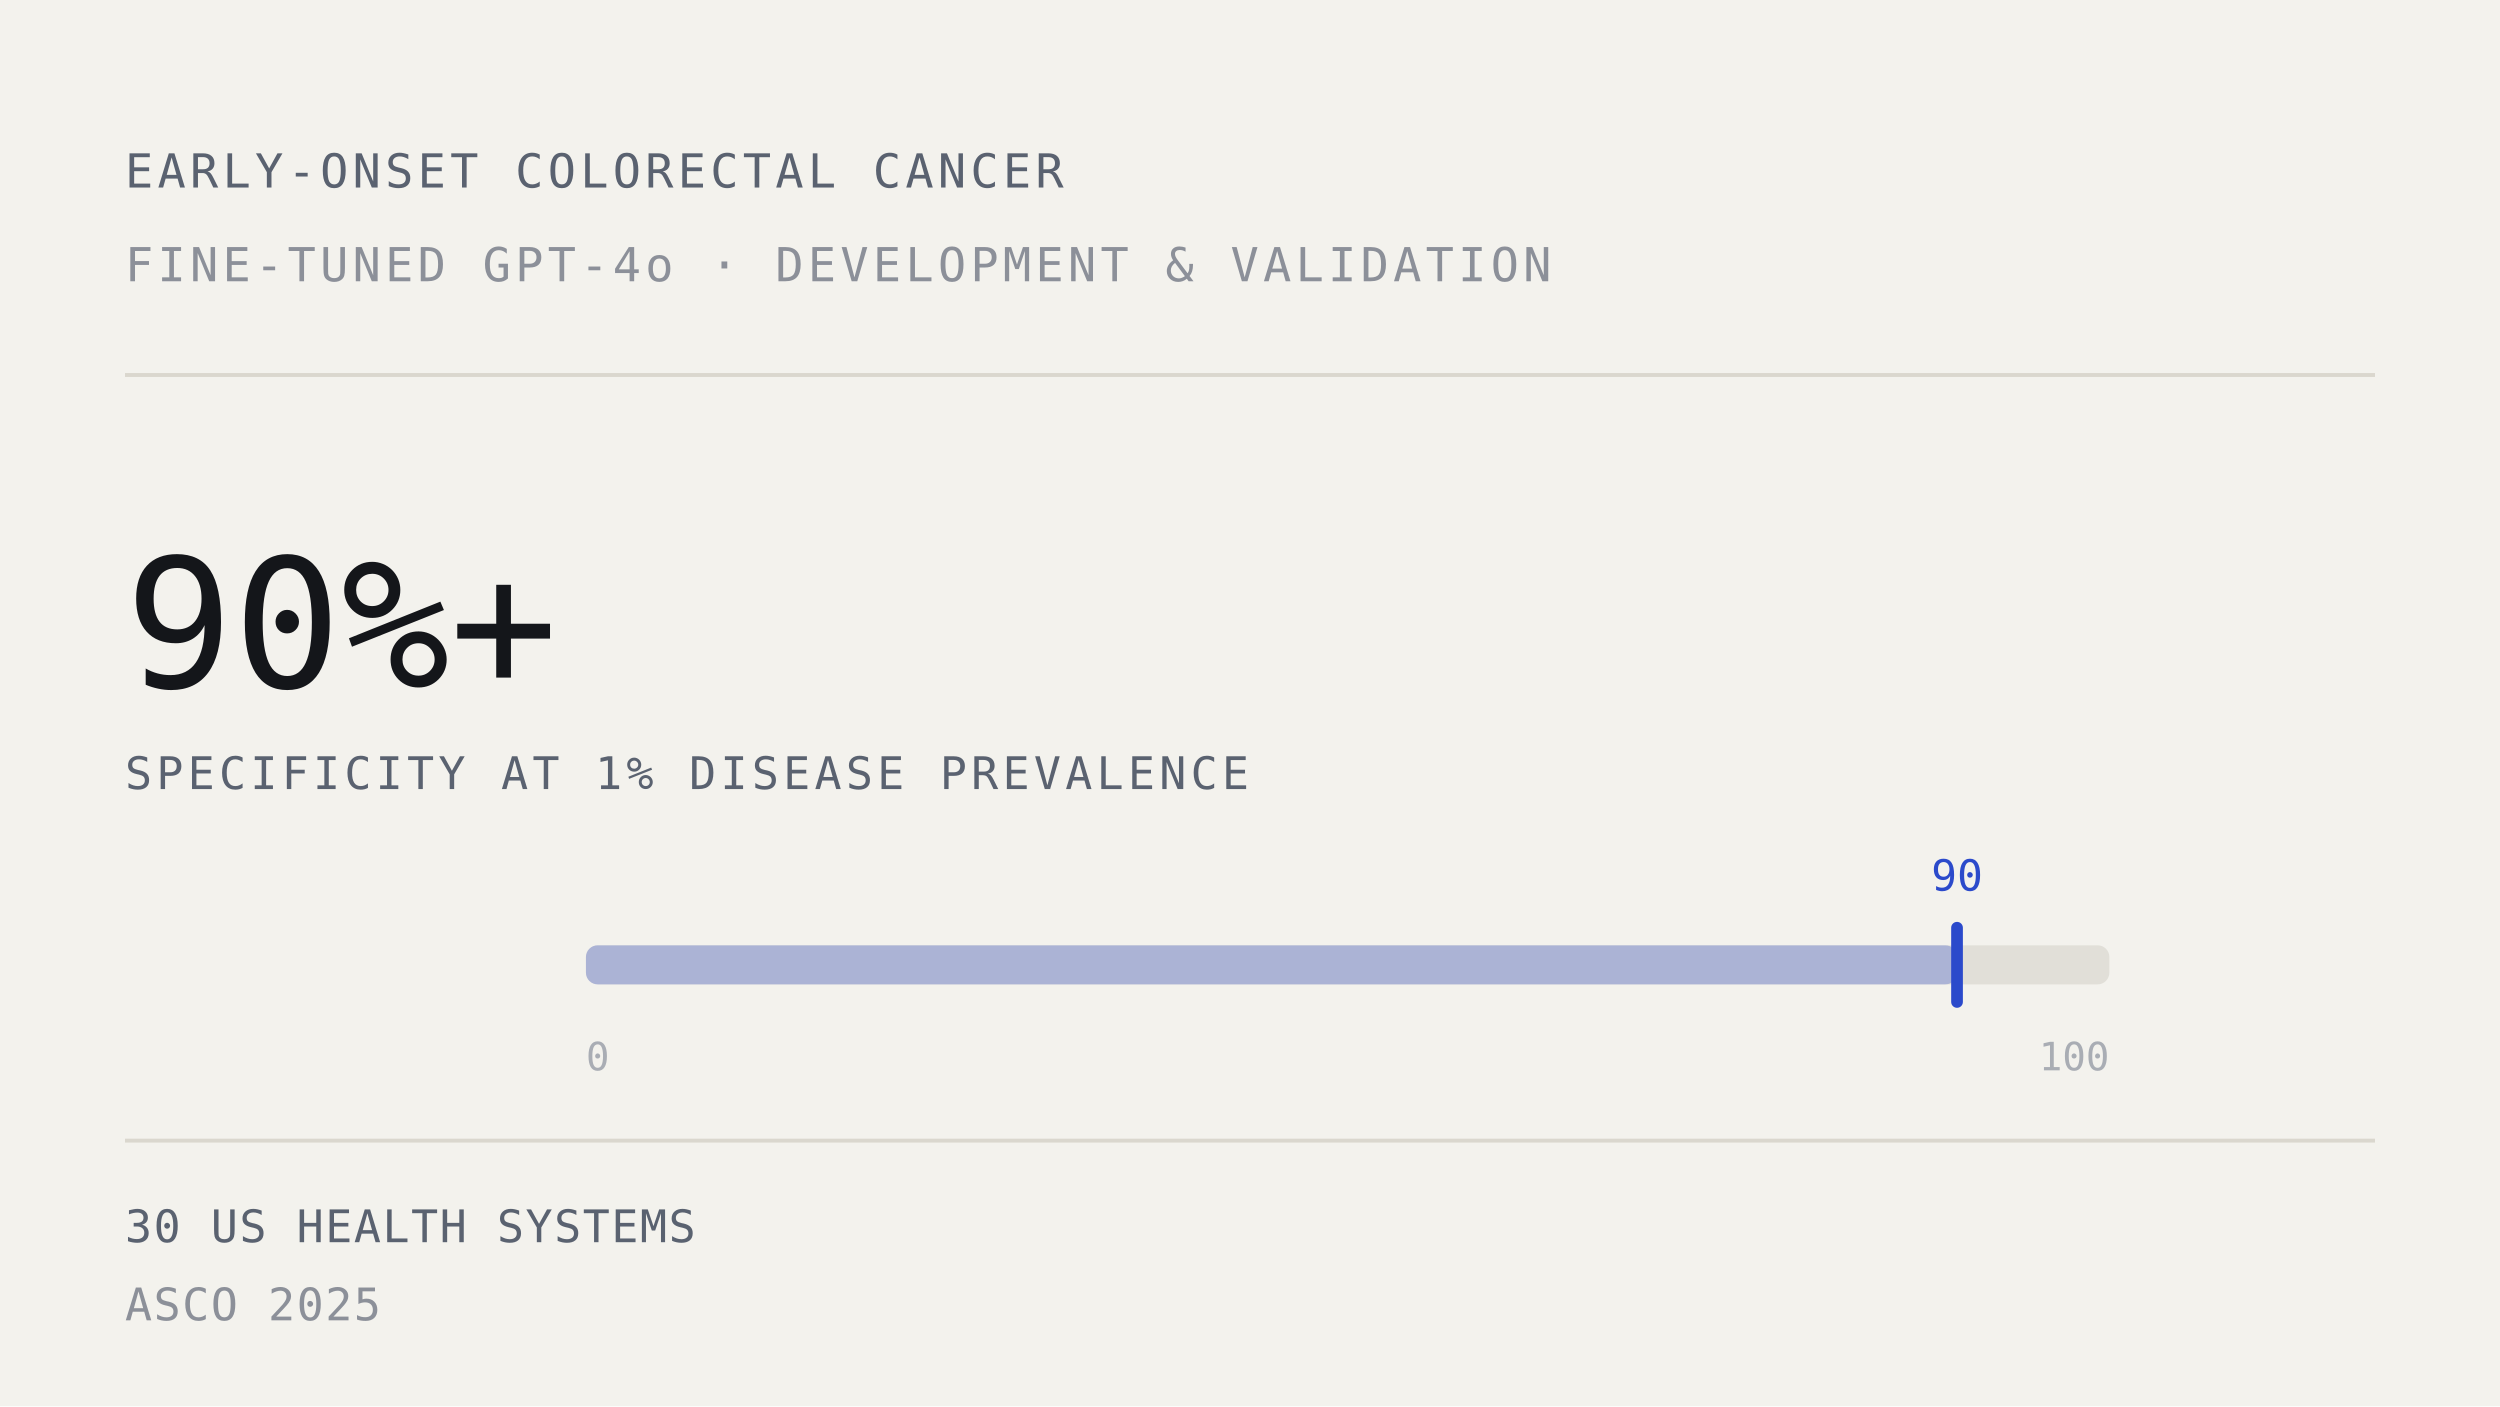
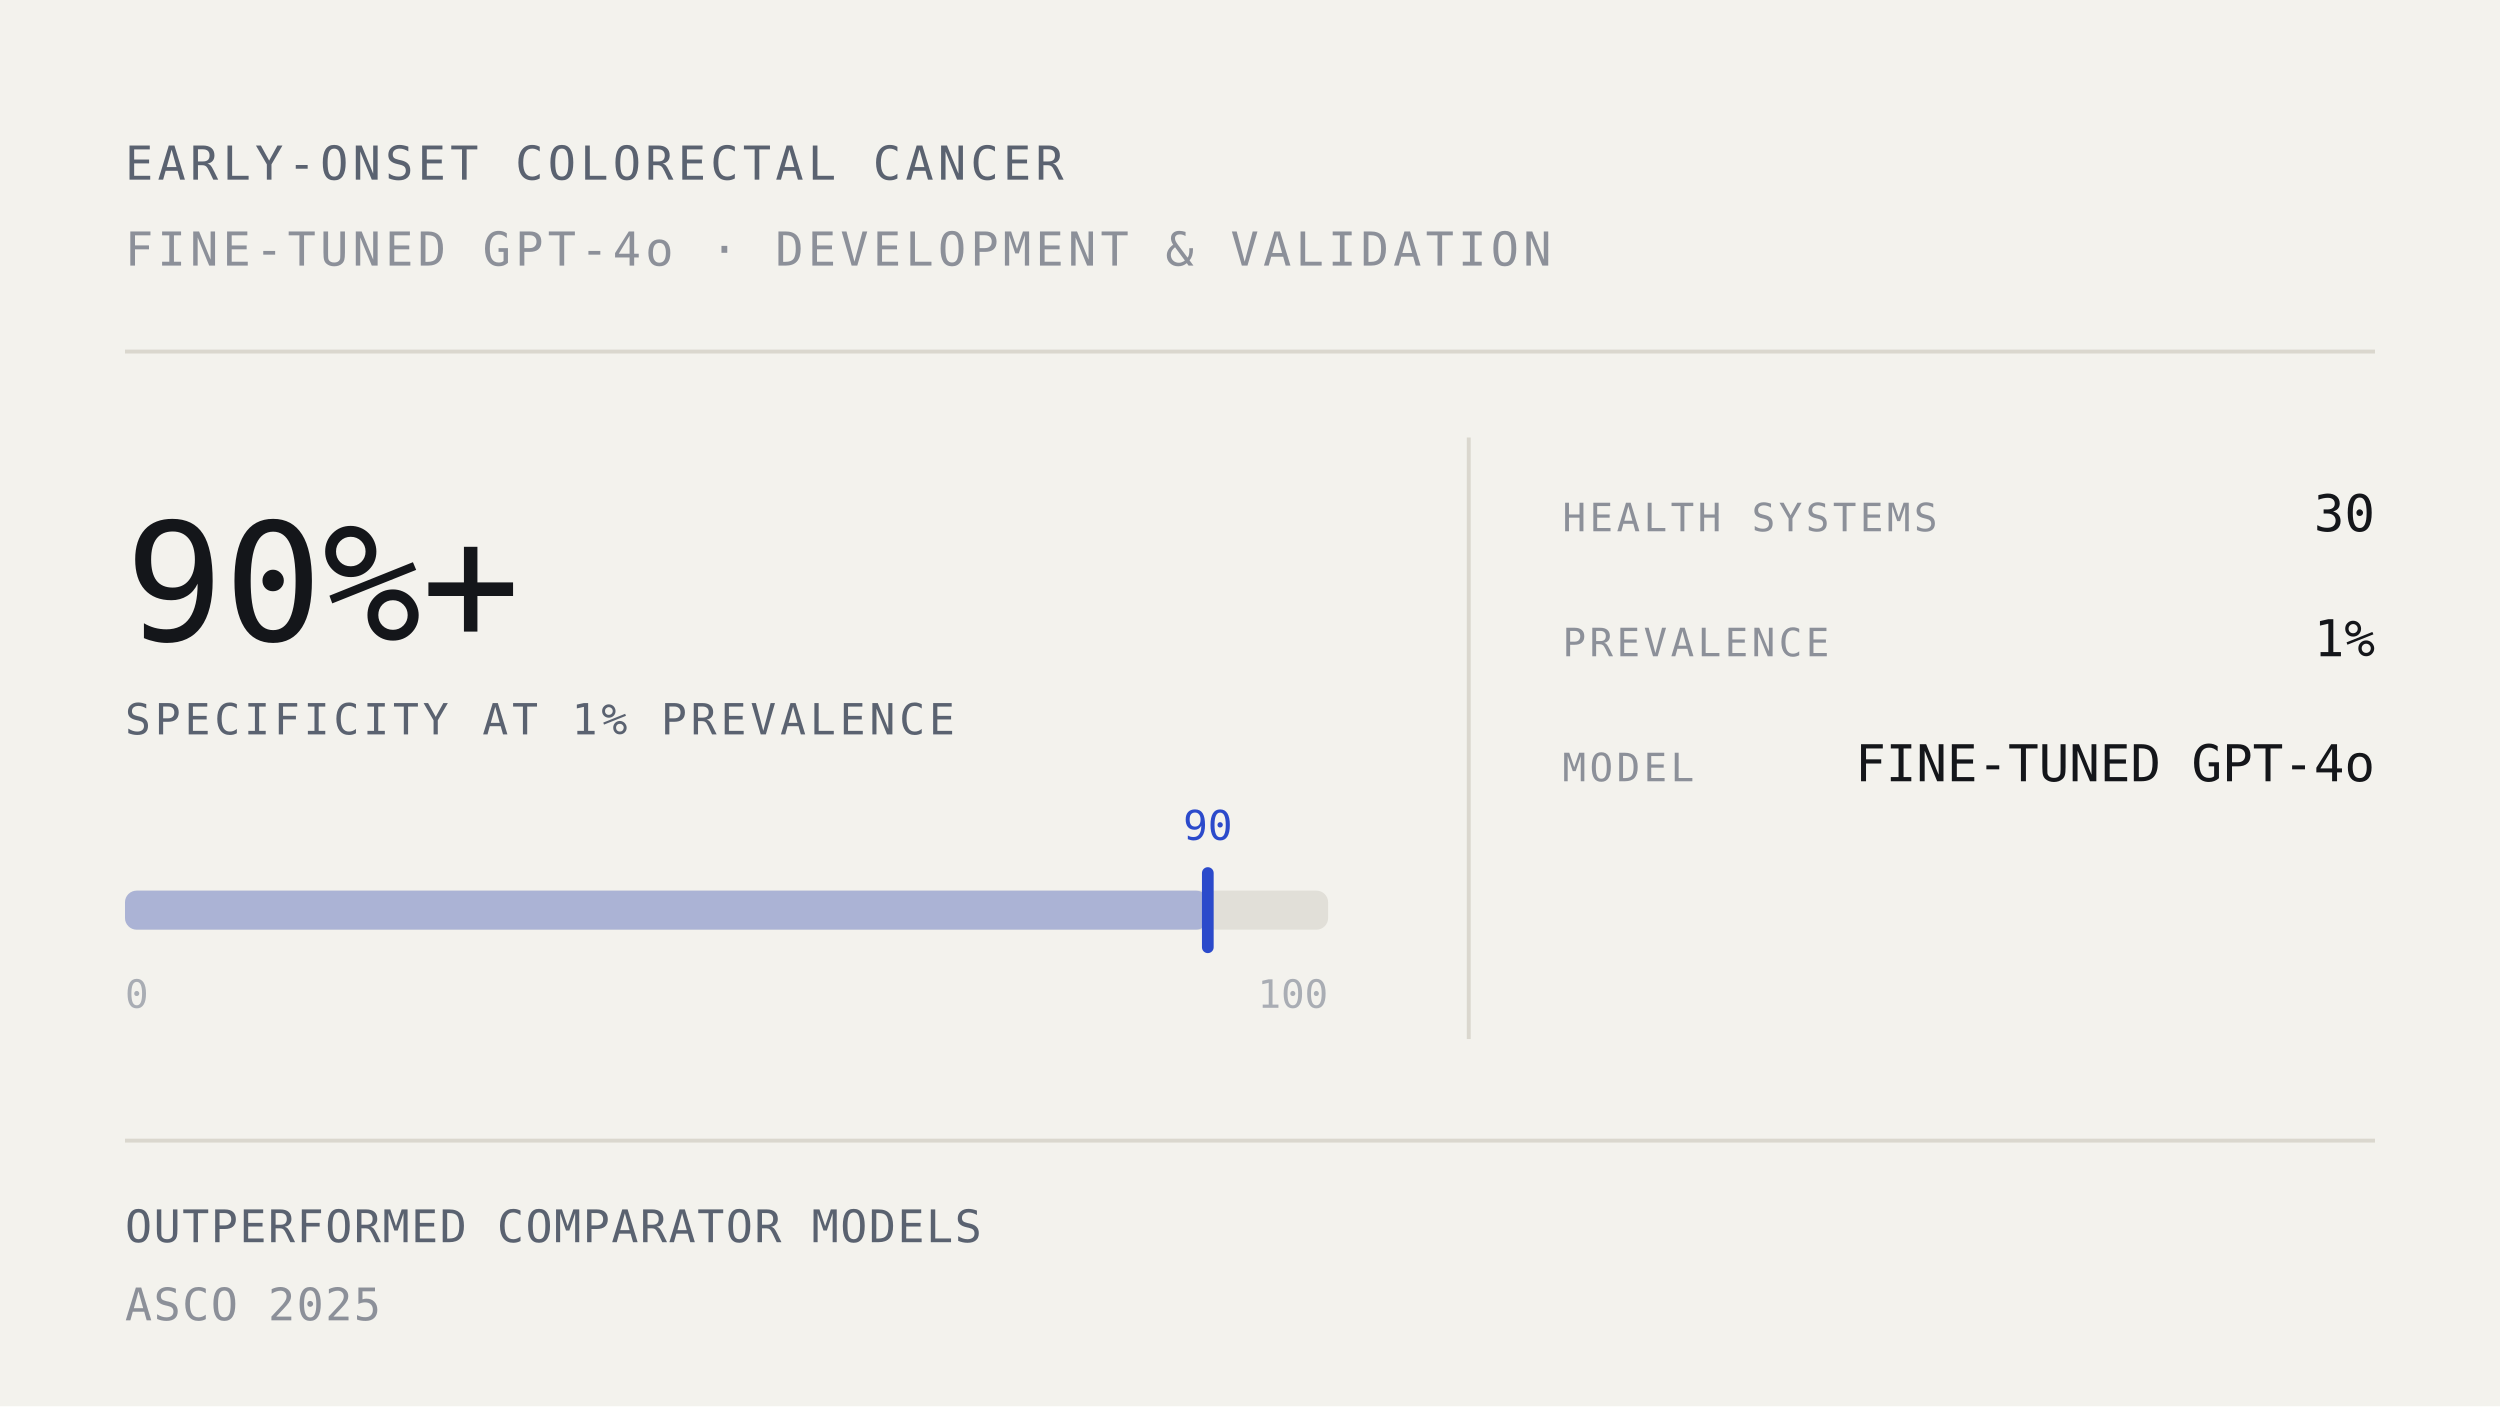
- <svg xmlns="http://www.w3.org/2000/svg" viewBox="0 0 640 360" width="640" height="360" role="img" aria-label="Fine-tuned GPT-4o held above 90 percent specificity even at 1 percent disease prevalence, across 30 US health systems. ASCO 2025.">
+ <svg xmlns="http://www.w3.org/2000/svg" viewBox="0 0 640 360" width="640" height="360" role="img" aria-label="A fine-tuned GPT-4o held above 90 percent specificity at 1 percent disease prevalence across 30 US health systems. ASCO 2025.">
  <rect width="640" height="360" fill="#F3F2ED" />
-   <text x="32" y="48" font-family="ui-monospace, SFMono-Regular, Menlo, Consolas, monospace" font-size="12" letter-spacing="1.1" fill="#5A6270">EARLY-ONSET COLORECTAL CANCER</text>
-   <text x="32" y="72" font-family="ui-monospace, SFMono-Regular, Menlo, Consolas, monospace" font-size="12" letter-spacing="1.1" fill="#8C9099">FINE-TUNED GPT-4o · DEVELOPMENT &amp; VALIDATION</text>
-   <line x1="32" y1="96" x2="608" y2="96" stroke="#DAD7CE" stroke-width="1" />
-   <text x="32" y="176" font-family="ui-monospace, SFMono-Regular, Menlo, Consolas, monospace" font-size="46" fill="#14161A">90%+</text>
-   <text x="32" y="202" font-family="ui-monospace, SFMono-Regular, Menlo, Consolas, monospace" font-size="11.5" letter-spacing="1.1" fill="#5A6270">SPECIFICITY AT 1% DISEASE PREVALENCE</text>
-   <rect x="150.0" y="242" width="390.0" height="10" rx="3" fill="#E1DFD8" />
-   <rect x="150.0" y="242" width="351.0" height="10" rx="3" fill="#2B4ACB" opacity="0.30" />
-   <rect x="499.5" y="236" width="3" height="22" rx="1.5" fill="#2B4ACB" />
-   <text x="501.0" y="228" text-anchor="middle" font-family="ui-monospace, SFMono-Regular, Menlo, Consolas, monospace" font-size="11" fill="#2B4ACB">90</text>
-   <text x="150.0" y="274" font-family="ui-monospace, SFMono-Regular, Menlo, Consolas, monospace" font-size="10" fill="#A9ADB4">0</text>
-   <text x="540.0" y="274" text-anchor="end" font-family="ui-monospace, SFMono-Regular, Menlo, Consolas, monospace" font-size="10" fill="#A9ADB4">100</text>
+   <text x="32" y="46" font-family="ui-monospace, SFMono-Regular, Menlo, Consolas, monospace" font-size="12" letter-spacing="1.1" fill="#5A6270">EARLY-ONSET COLORECTAL CANCER</text>
+   <text x="32" y="68" font-family="ui-monospace, SFMono-Regular, Menlo, Consolas, monospace" font-size="12" letter-spacing="1.1" fill="#8C9099">FINE-TUNED GPT-4o · DEVELOPMENT &amp; VALIDATION</text>
+   <line x1="32" y1="90" x2="608" y2="90" stroke="#DAD7CE" stroke-width="1" />
+   <text x="32" y="164" font-family="ui-monospace, SFMono-Regular, Menlo, Consolas, monospace" font-size="42" fill="#14161A">90%+</text>
+   <text x="32" y="188" font-family="ui-monospace, SFMono-Regular, Menlo, Consolas, monospace" font-size="11" letter-spacing="1" fill="#5A6270">SPECIFICITY AT 1% PREVALENCE</text>
+   <rect x="32.0" y="228" width="308.0" height="10" rx="3" fill="#E1DFD8" />
+   <rect x="32.0" y="228" width="277.2" height="10" rx="3" fill="#2B4ACB" opacity="0.30" />
+   <rect x="307.7" y="222" width="3" height="22" rx="1.5" fill="#2B4ACB" />
+   <text x="309.2" y="215" text-anchor="middle" font-family="ui-monospace, SFMono-Regular, Menlo, Consolas, monospace" font-size="10.5" fill="#2B4ACB">90</text>
+   <text x="32.0" y="258" font-family="ui-monospace, SFMono-Regular, Menlo, Consolas, monospace" font-size="10" fill="#A9ADB4">0</text>
+   <text x="340.0" y="258" text-anchor="end" font-family="ui-monospace, SFMono-Regular, Menlo, Consolas, monospace" font-size="10" fill="#A9ADB4">100</text>
+   <line x1="376" y1="112" x2="376" y2="266" stroke="#DAD7CE" stroke-width="1" />
+   <text x="400" y="136" font-family="ui-monospace, SFMono-Regular, Menlo, Consolas, monospace" font-size="10" letter-spacing="0.9" fill="#8C9099">HEALTH SYSTEMS</text>
+   <text x="608" y="136" text-anchor="end" font-family="ui-monospace, SFMono-Regular, Menlo, Consolas, monospace" font-size="13" fill="#14161A">30</text>
+   <text x="400" y="168" font-family="ui-monospace, SFMono-Regular, Menlo, Consolas, monospace" font-size="10" letter-spacing="0.9" fill="#8C9099">PREVALENCE</text>
+   <text x="608" y="168" text-anchor="end" font-family="ui-monospace, SFMono-Regular, Menlo, Consolas, monospace" font-size="13" fill="#14161A">1%</text>
+   <text x="400" y="200" font-family="ui-monospace, SFMono-Regular, Menlo, Consolas, monospace" font-size="10" letter-spacing="0.9" fill="#8C9099">MODEL</text>
+   <text x="608" y="200" text-anchor="end" font-family="ui-monospace, SFMono-Regular, Menlo, Consolas, monospace" font-size="13" fill="#14161A">FINE-TUNED GPT-4o</text>
  <line x1="32" y1="292" x2="608" y2="292" stroke="#DAD7CE" stroke-width="1" />
-   <text x="32" y="318" font-family="ui-monospace, SFMono-Regular, Menlo, Consolas, monospace" font-size="11.5" letter-spacing="0.4" fill="#5A6270">30 US HEALTH SYSTEMS</text>
+   <text x="32" y="318" font-family="ui-monospace, SFMono-Regular, Menlo, Consolas, monospace" font-size="11.5" letter-spacing="0.4" fill="#5A6270">OUTPERFORMED COMPARATOR MODELS</text>
  <text x="32" y="338" font-family="ui-monospace, SFMono-Regular, Menlo, Consolas, monospace" font-size="11.5" letter-spacing="0.4" fill="#8C9099">ASCO 2025</text>
</svg>
